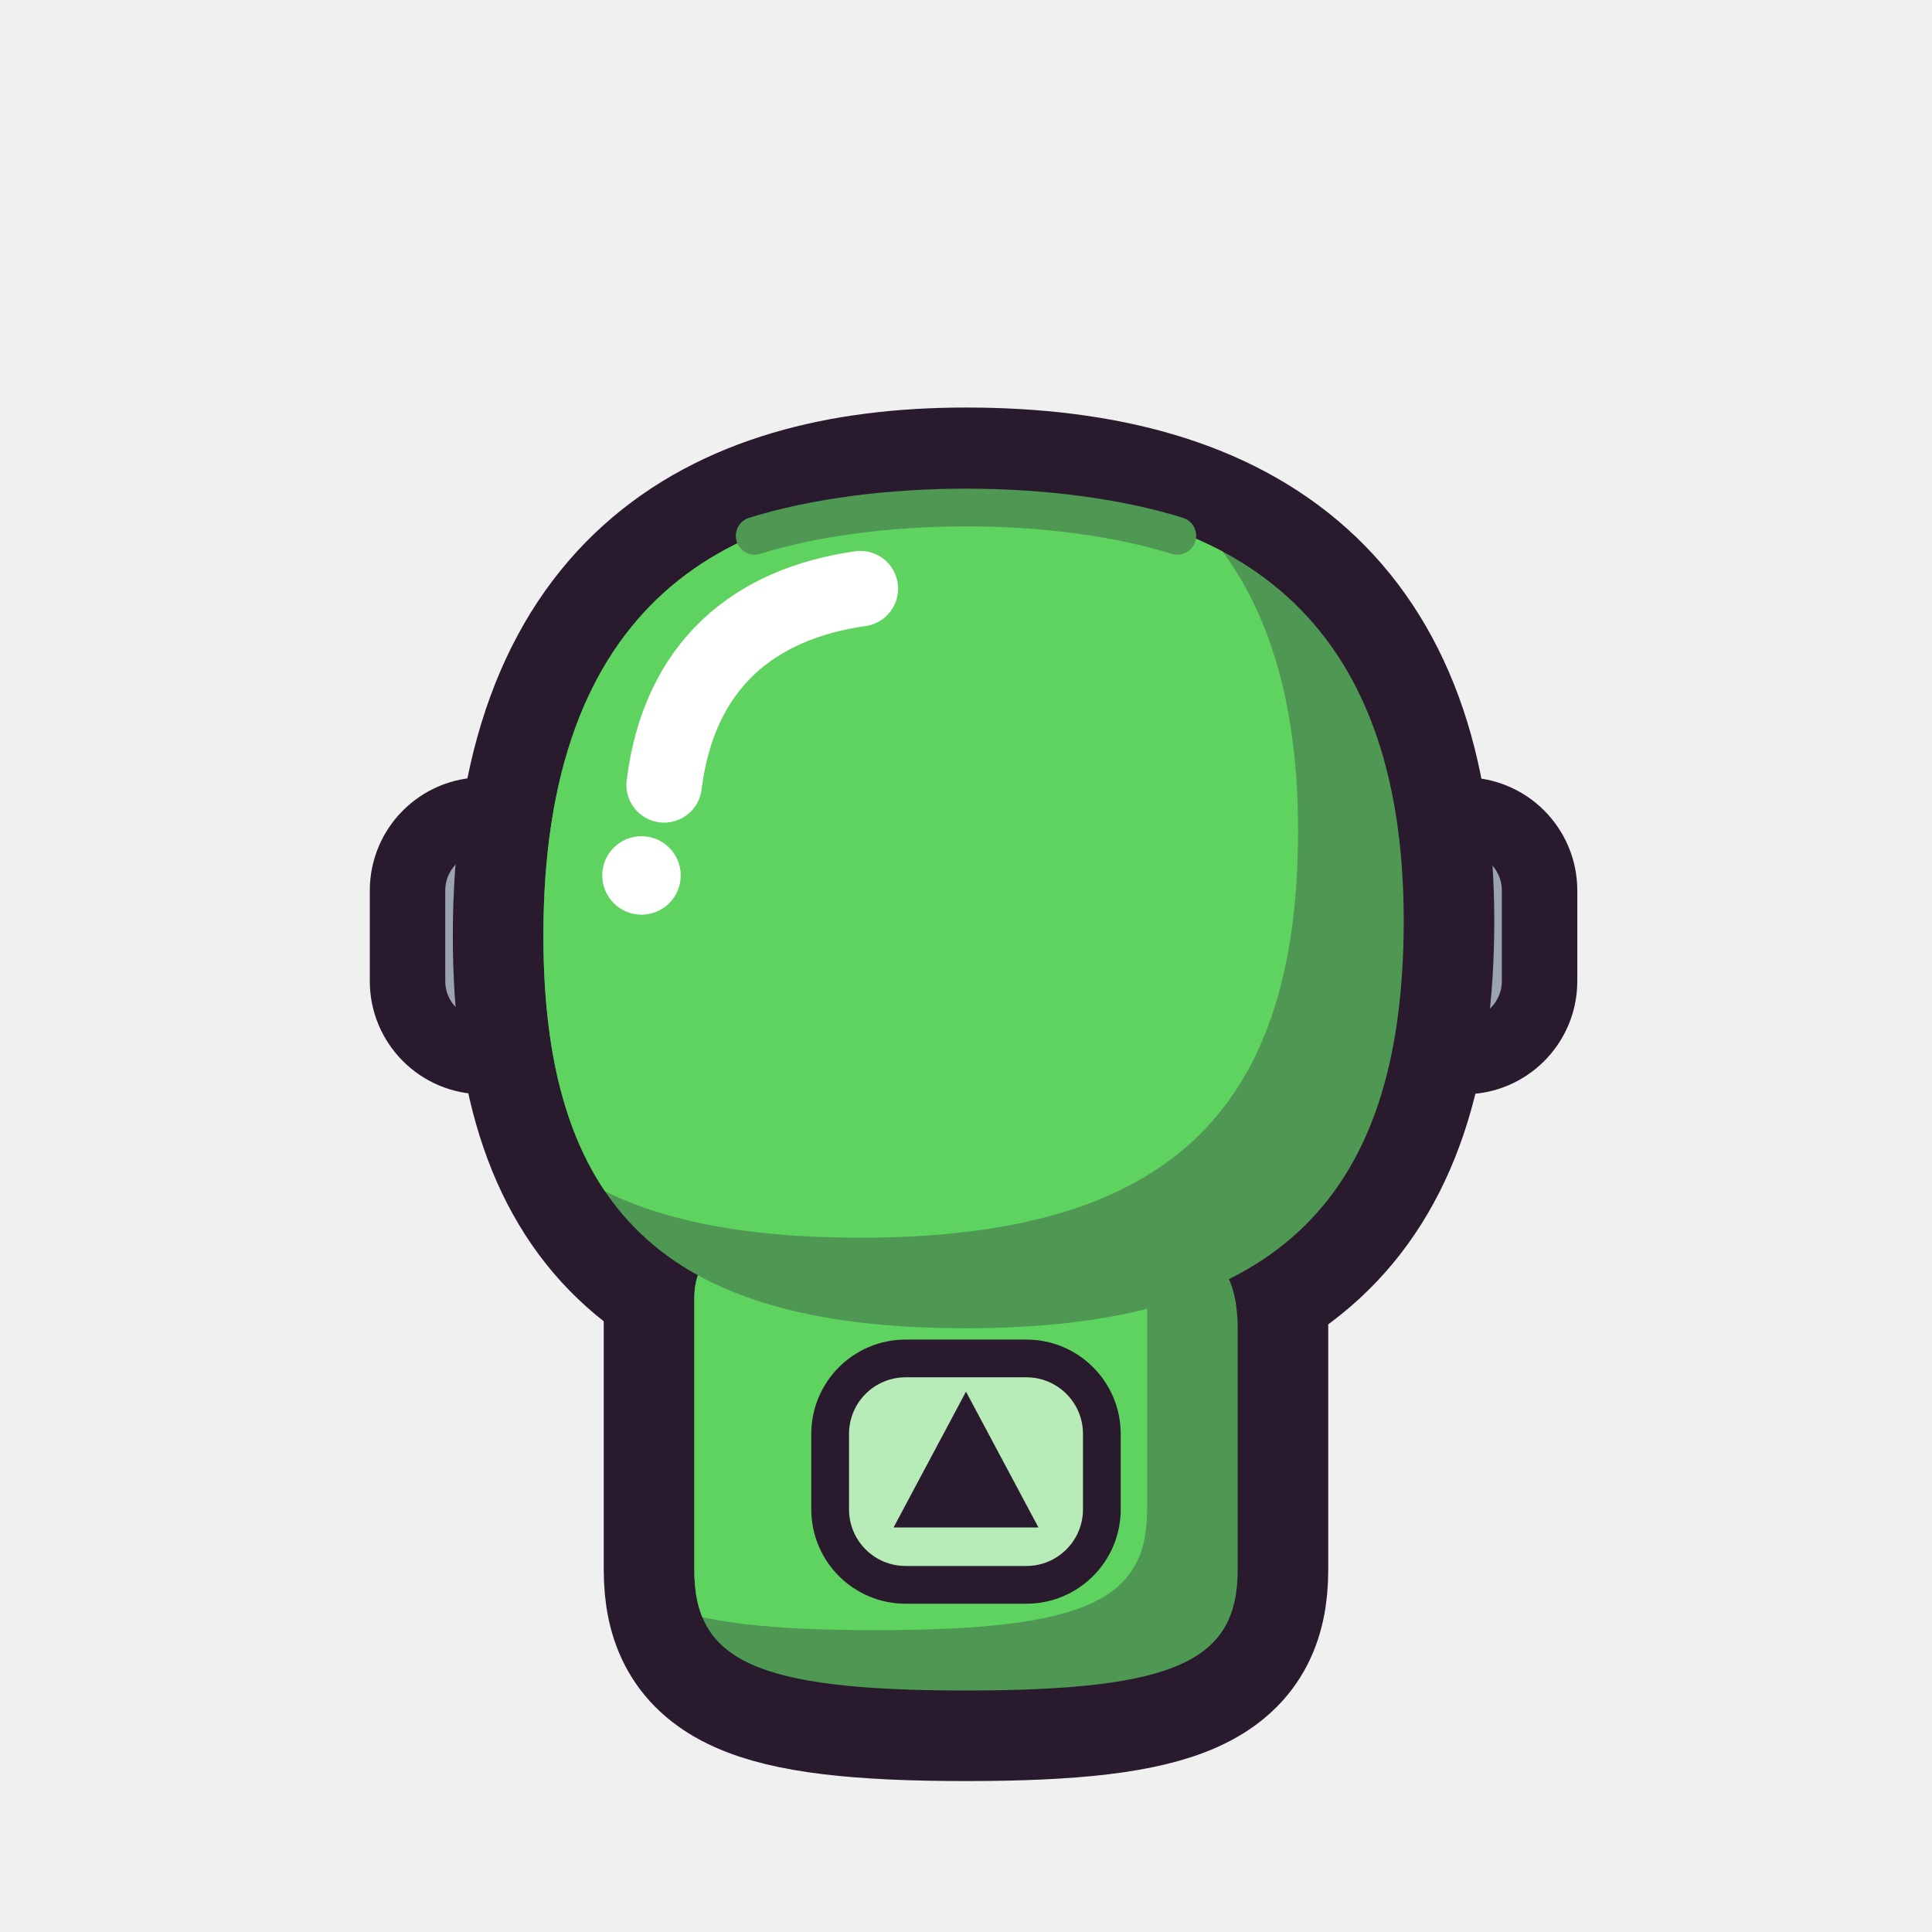
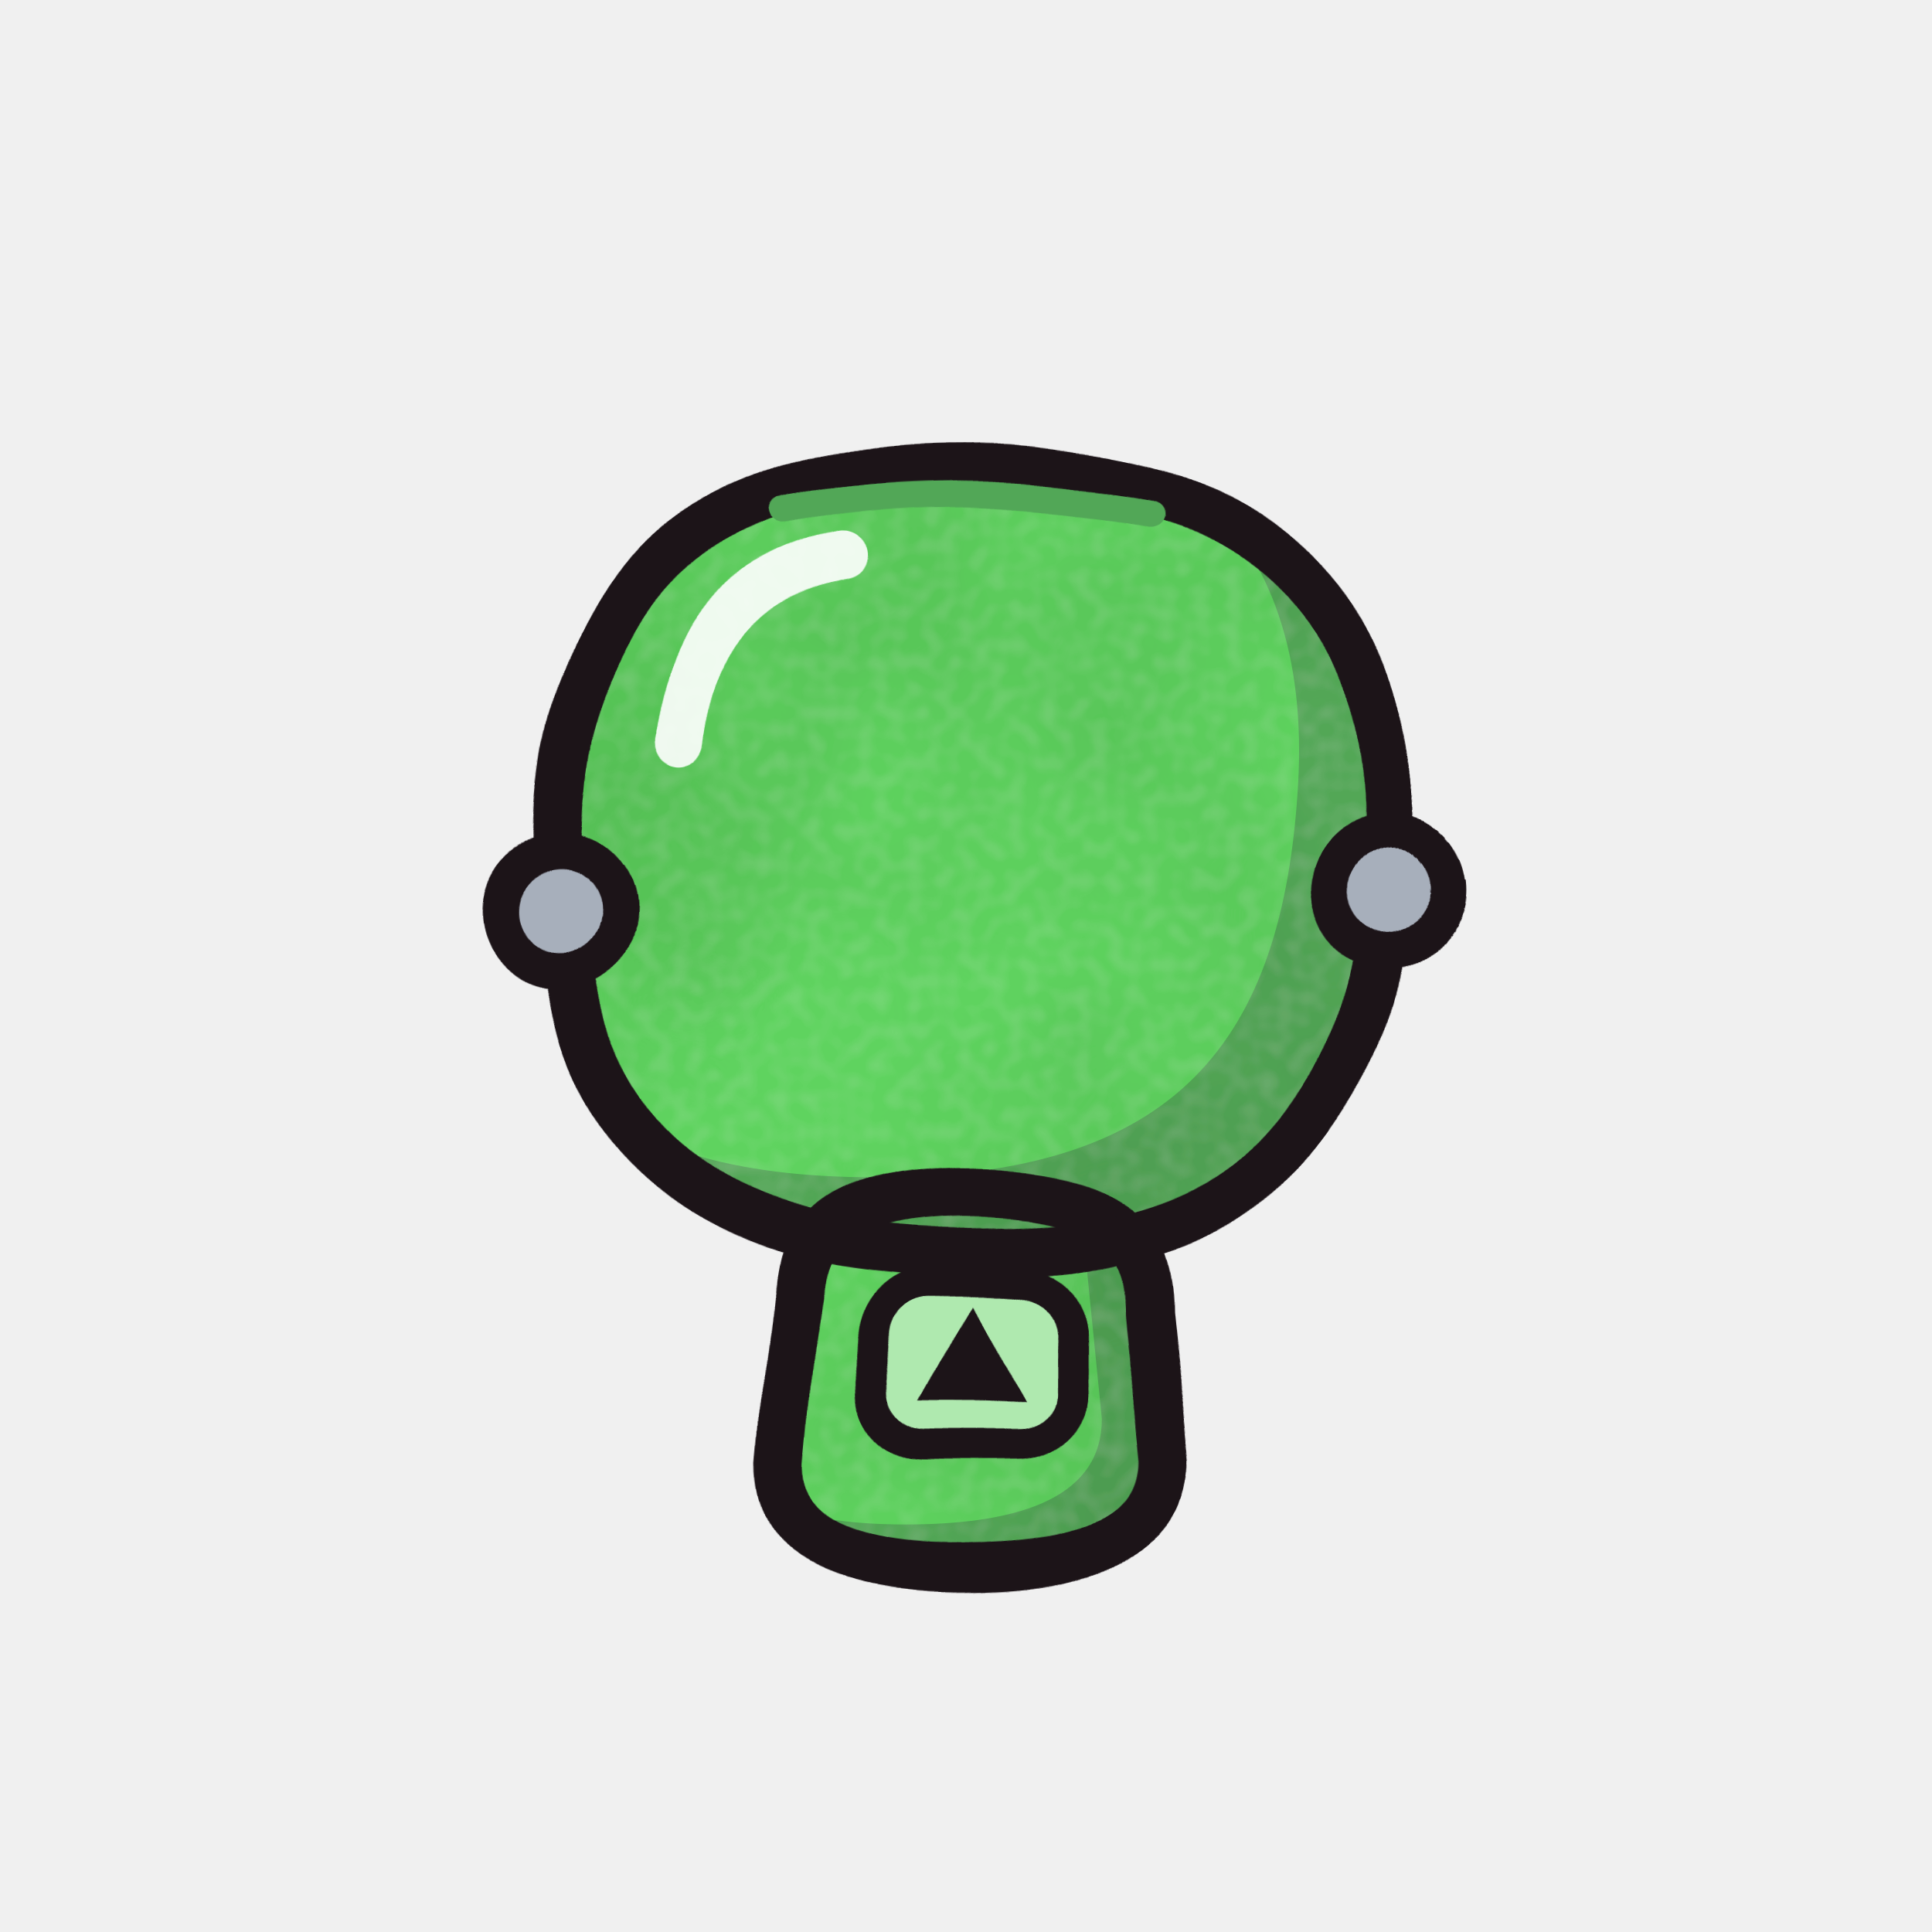
<svg xmlns="http://www.w3.org/2000/svg" width="128" height="128" viewBox="0 0 128 128">
  <defs>
+     <filter id="wob" x="-10%" y="-10%" width="120%" height="120%">
+       <feTurbulence type="fractalNoise" baseFrequency="0.045" numOctaves="2" seed="61" />
+       <feDisplacementMap in="SourceGraphic" scale="1.6" xChannelSelector="R" yChannelSelector="G" />
+     </filter>
+     <filter id="paint" x="0" y="0" width="100%" height="100%">
+       <feTurbulence type="fractalNoise" baseFrequency="0.035" numOctaves="3" seed="68" result="b" />
+       <feColorMatrix in="b" type="matrix" values="0 0 0 0 0  0 0 0 0 0  0 0 0 0 0  0.48 0 0 0 -0.192" result="ba" />
+       <feTurbulence type="fractalNoise" baseFrequency="0.9" numOctaves="1" seed="64" result="g" />
+       <feColorMatrix in="g" type="matrix" values="0 0 0 0 1  0 0 0 0 1  0 0 0 0 1  0.15 0 0 0 -0.06" result="ga" />
+       <feMerge result="m">
+         <feMergeNode in="ba" />
+         <feMergeNode in="ga" />
+       </feMerge>
+       <feComposite in="m" in2="SourceAlpha" operator="in" result="mi" />
+       <feMerge>
+         <feMergeNode in="SourceGraphic" />
+         <feMergeNode in="mi" />
+       </feMerge>
+     </filter>
+   </defs>
+   <defs>
    <clipPath id="hc">
-       <path d="M36,62 C36,40 48,33 64,33 C82,33 93,41 93,61 C93,80 84,88 64,88 C45,88 36,81 36,62 Z" />
+       <path d="M37,58 C36,40 46,31 64,31 C83,31 93,40 92,57 C91,74 84,83 64,83 C45,83 38,75 37,58 Z" />
    </clipPath>
    <clipPath id="bc">
-       <path d="M46,86 C46,82 50,80 64,80 C78,80 82,82 82,88 L82,104 C82,110 78,112 64,112 C50,112 46,110 46,104 Z" />
+       <path d="M53,86 C53,81 57,79 64,79 C72,79 76,81 76,87 L77,97 C77,102 72,104 64,104 C56,104 52,102 52,97 Z" />
    </clipPath>
  </defs>
-   <rect x="27" y="54" width="14" height="16" rx="5" fill="#9aa3af" stroke="#2a1a2e" stroke-width="5" />
-   <rect x="88" y="54" width="14" height="16" rx="5" fill="#9aa3af" stroke="#2a1a2e" stroke-width="5" />
-   <path d="M46,86 C46,82 50,80 64,80 C78,80 82,82 82,88 L82,104 C82,110 78,112 64,112 C50,112 46,110 46,104 Z" fill="#2a1a2e" stroke="#2a1a2e" stroke-width="12" stroke-linejoin="round" />
-   <path d="M36,62 C36,40 48,33 64,33 C82,33 93,41 93,61 C93,80 84,88 64,88 C45,88 36,81 36,62 Z" fill="#2a1a2e" stroke="#2a1a2e" stroke-width="12" stroke-linejoin="round" />
-   <g clip-path="url(#bc)">
-     <rect x="40" y="76" width="50" height="40" fill="#4e9854" />
-     <path d="M46,86 C46,82 50,80 64,80 C78,80 82,82 82,88 L82,104 C82,110 78,112 64,112 C50,112 46,110 46,104 Z" transform="translate(-6,-4)" fill="#5fd35f" />
+   <g filter="url(#paint)">
+     <path d="M53,86 C53,81 57,79 64,79 C72,79 76,81 76,87 L77,97 C77,102 72,104 64,104 C56,104 52,102 52,97 Z" fill="#52a757" />
+     <g clip-path="url(#bc)">
+       <path d="M53,86 C53,81 57,79 64,79 C72,79 76,81 76,87 L77,97 C77,102 72,104 64,104 C56,104 52,102 52,97 Z" transform="translate(-4,-3)" fill="#5fd35f" />
+     </g>
+     <path d="M37,58 C36,40 46,31 64,31 C83,31 93,40 92,57 C91,74 84,83 64,83 C45,83 38,75 37,58 Z" fill="#52a757" />
+     <g clip-path="url(#hc)">
+       <path d="M37,58 C36,40 46,31 64,31 C83,31 93,40 92,57 C91,74 84,83 64,83 C45,83 38,75 37,58 Z" transform="translate(-6,-5)" fill="#5fd35f" />
+     </g>
  </g>
-   <rect x="55" y="90" width="18" height="15" rx="5" fill="#b7ebb7" stroke="#2a1a2e" stroke-width="2.5" />
-   <polygon points="64.0,92.2 68.8,101.2 59.2,101.2" fill="#2a1a2e" />
-   <g clip-path="url(#hc)">
-     <rect x="30" y="28" width="70" height="66" fill="#4e9854" />
-     <path d="M36,62 C36,40 48,33 64,33 C82,33 93,41 93,61 C93,80 84,88 64,88 C45,88 36,81 36,62 Z" transform="translate(-7,-6)" fill="#5fd35f" />
+   <g filter="url(#wob)">
+     <path d="M53,86 C53,81 57,79 64,79 C72,79 76,81 76,87 L77,97 C77,102 72,104 64,104 C56,104 52,102 52,97 Z" fill="none" stroke="#1c1418" stroke-width="3.2" />
+     <path d="M37,58 C36,40 46,31 64,31 C83,31 93,40 92,57 C91,74 84,83 64,83 C45,83 38,75 37,58 Z" fill="none" stroke="#1c1418" stroke-width="3.2" />
+     <circle cx="37" cy="60" r="4" fill="#a7afbb" stroke="#1c1418" stroke-width="2.4" />
+     <circle cx="92" cy="59" r="4" fill="#a7afbb" stroke="#1c1418" stroke-width="2.4" />
+     <rect x="58" y="85" width="13" height="11" rx="3.5" fill="#afe9af" stroke="#1c1418" stroke-width="2" />
+     <polygon points="64.5,86.7 68.0,93.1 61.0,93.1" fill="#1c1418" />
+     <path d="M45,49 C46,42 50,38 56,37" fill="none" stroke="#ffffff" stroke-width="3.2" stroke-linecap="round" opacity="0.9" />
+     <path d="M52,34 C59,32.5 69,32.5 76,34" fill="none" stroke="#52a757" stroke-width="1.8" stroke-linecap="round" />
  </g>
-   <path d="M44,52 C45,44 50,40 57,39" fill="none" stroke="#ffffff" stroke-width="5" stroke-linecap="round" />
-   <circle cx="42.5" cy="58" r="2.6" fill="#ffffff" />
-   <path d="M50,35.5 C58,33 70,33 78,35.5" fill="none" stroke="#4e9854" stroke-width="2.5" stroke-linecap="round" />
</svg>
